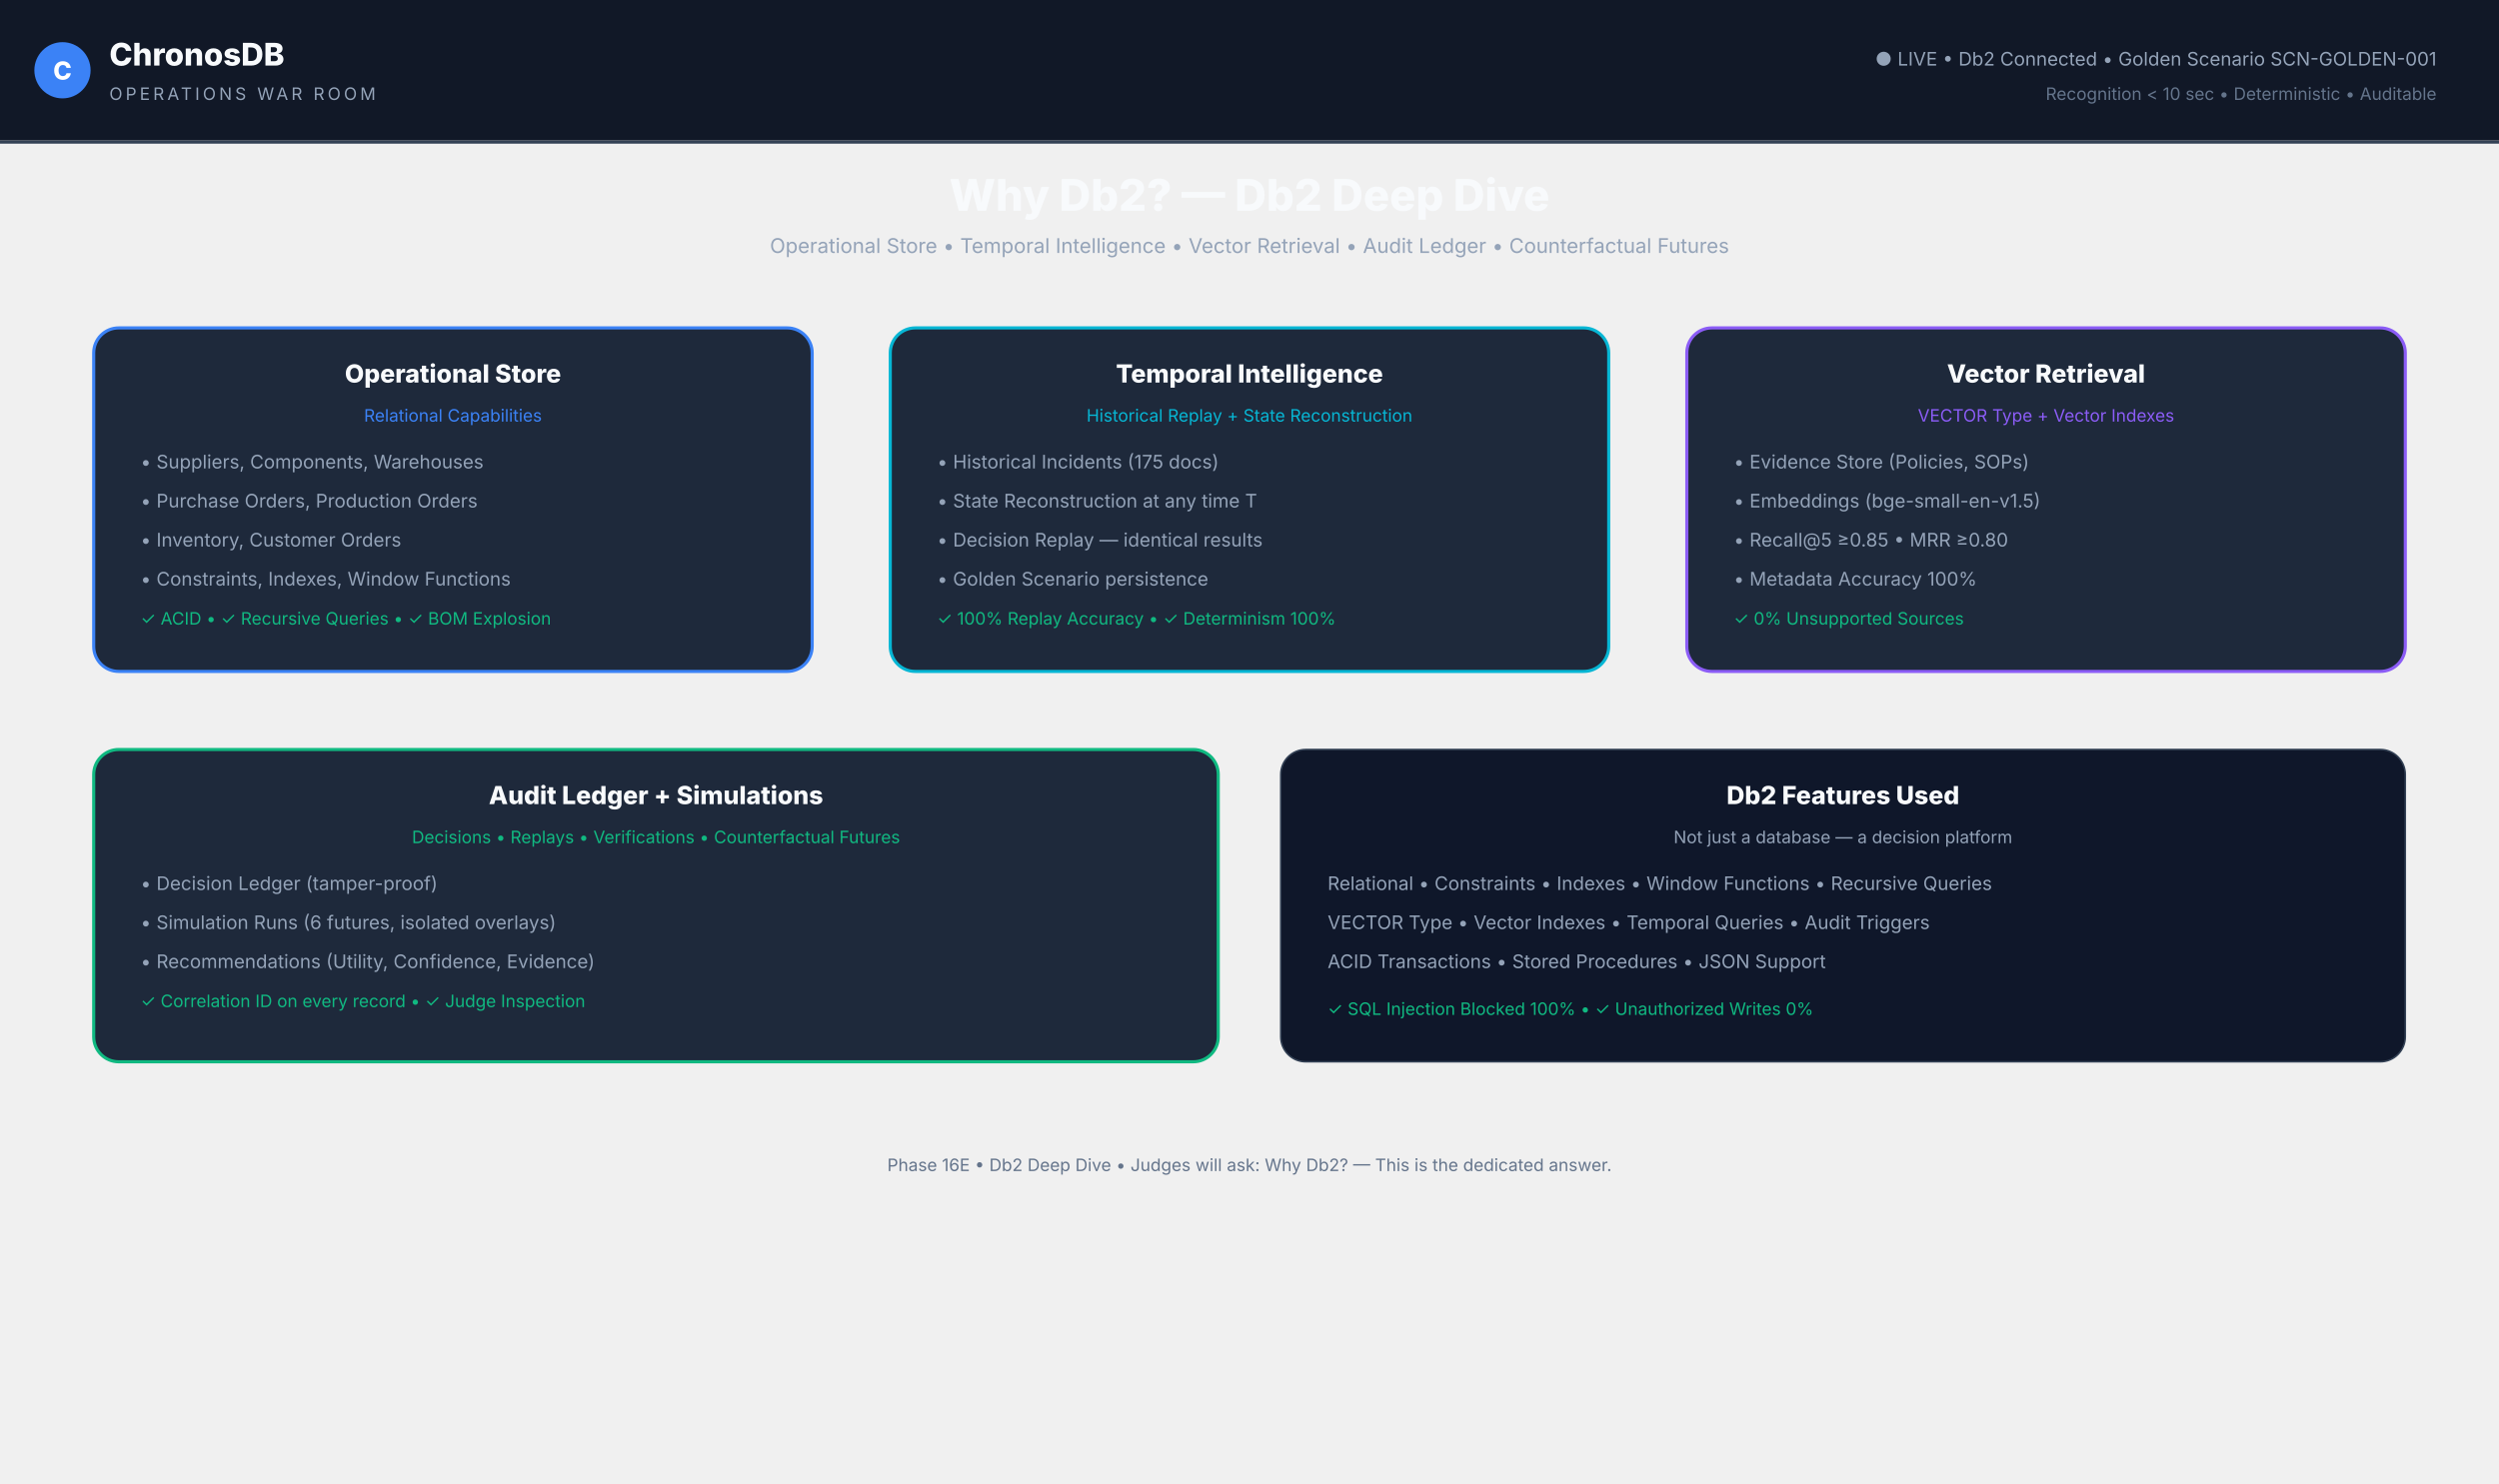
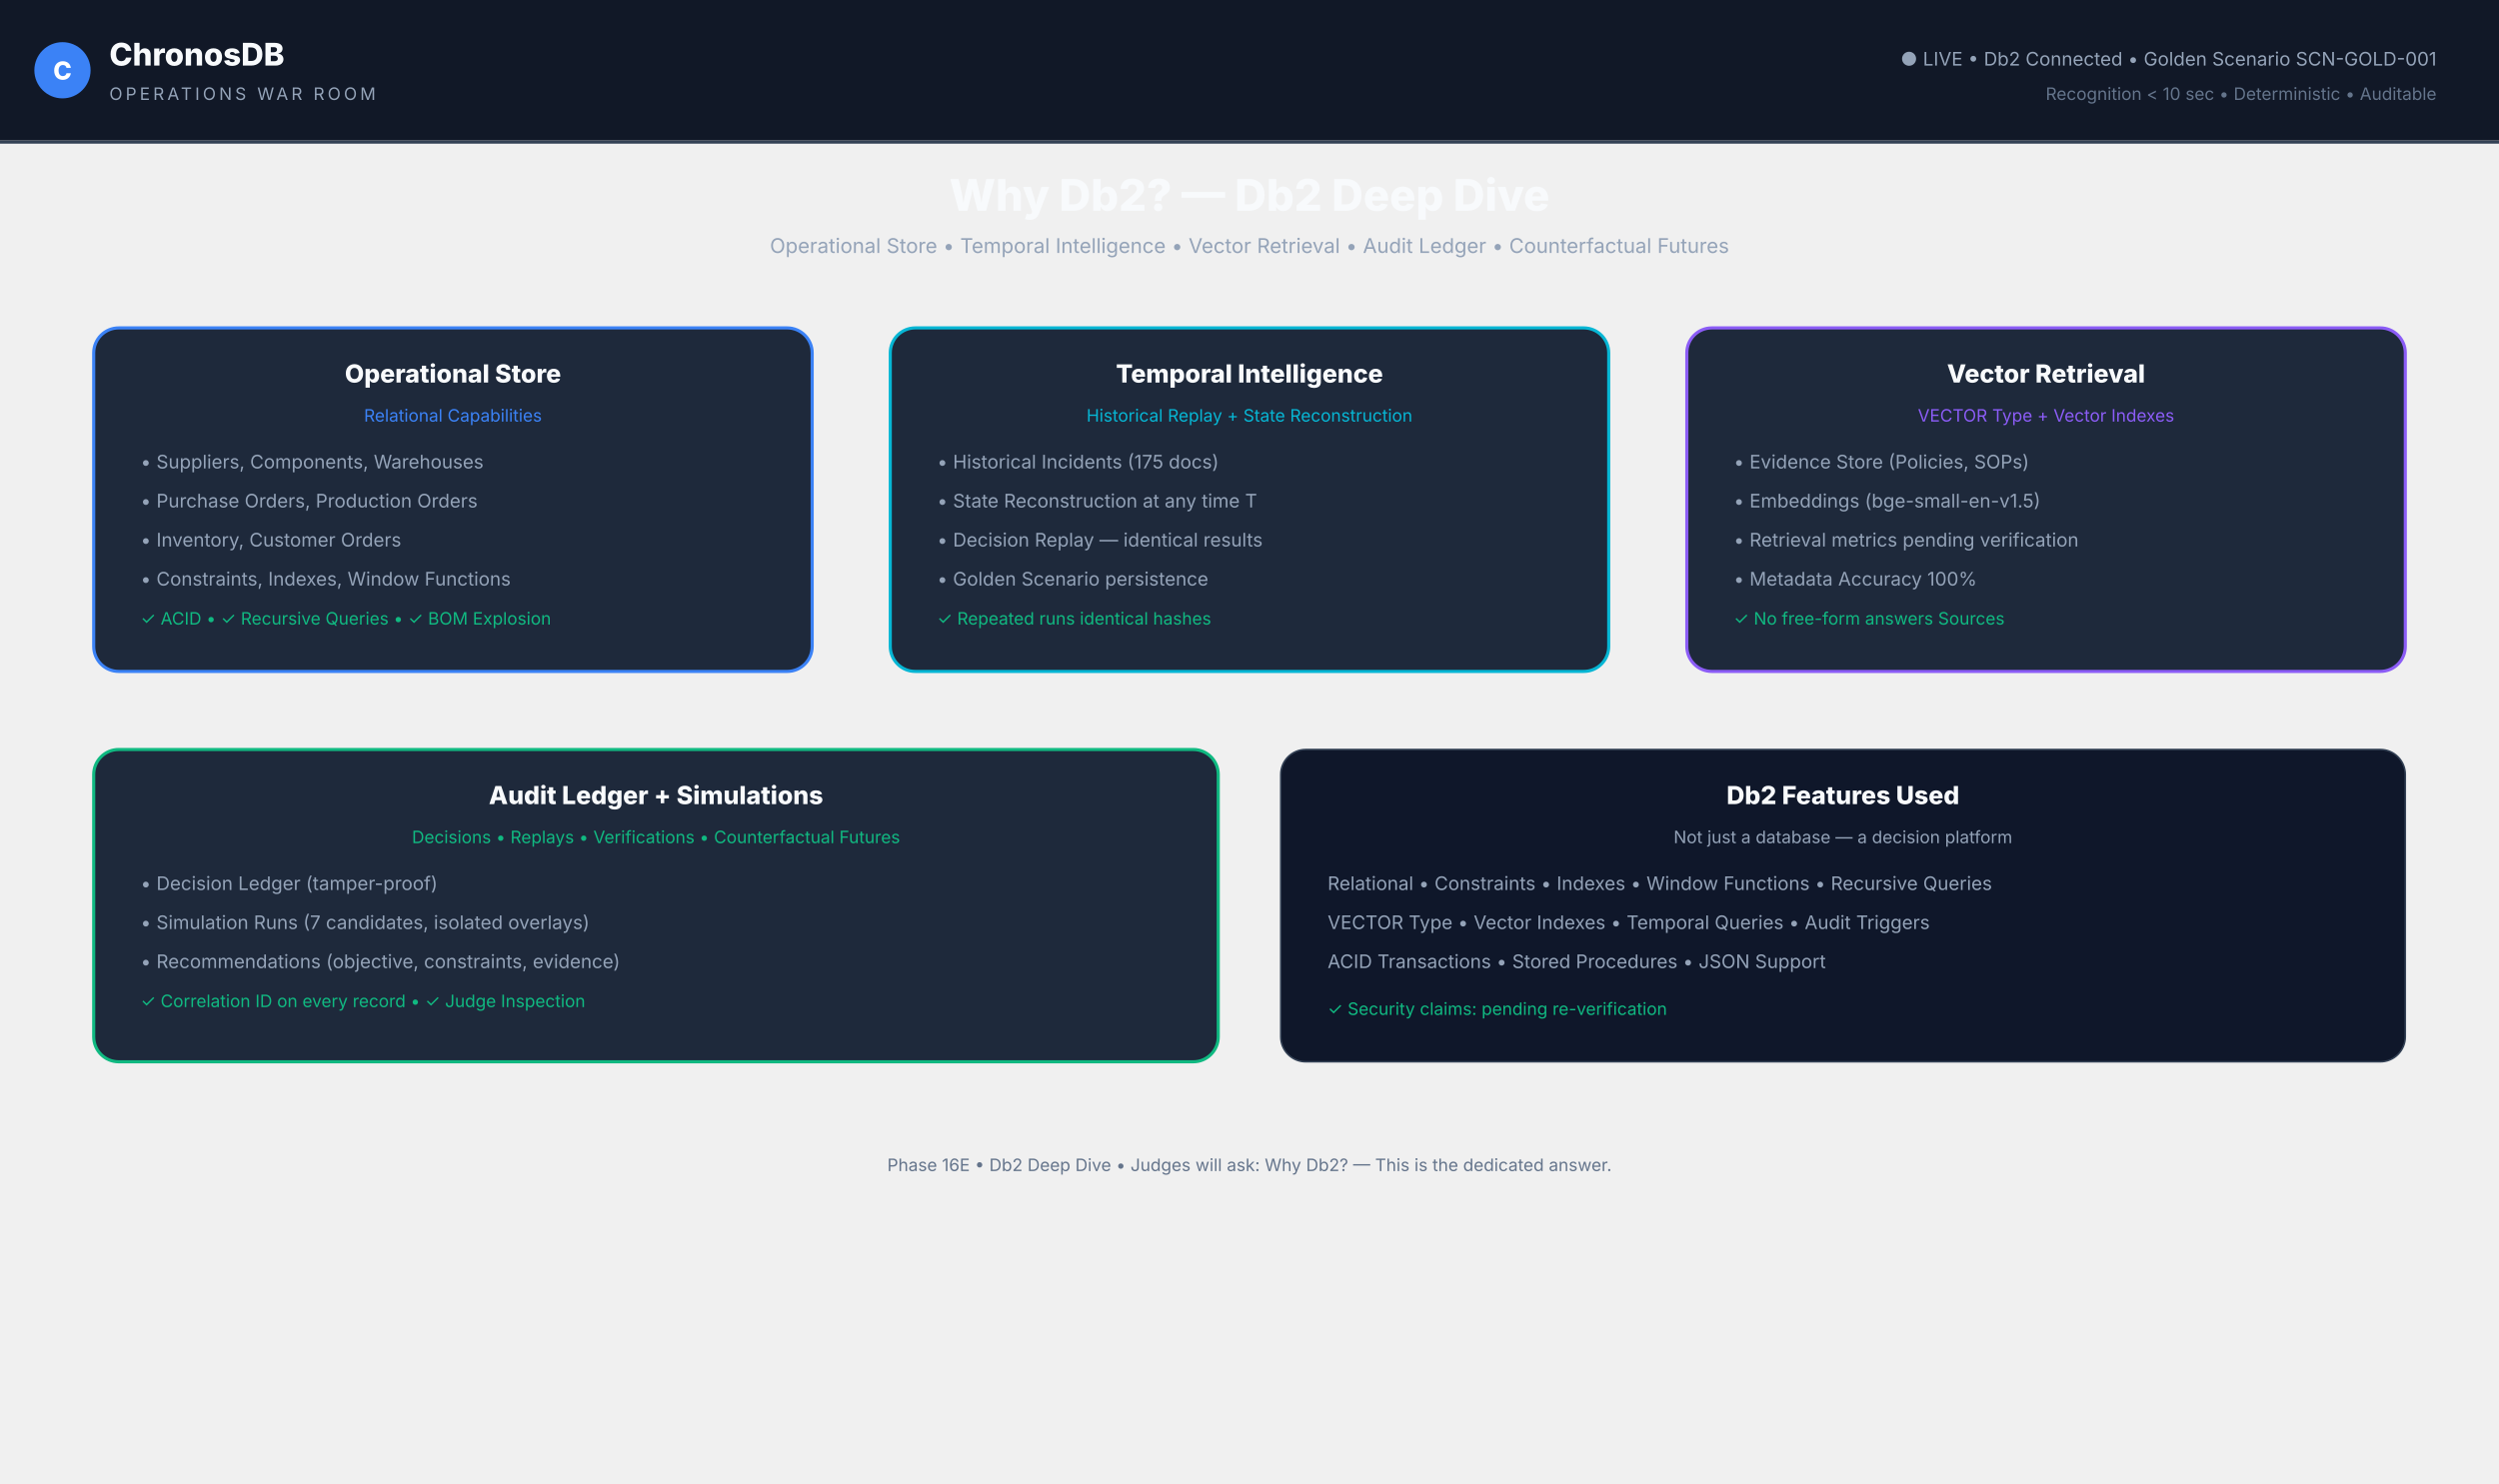
<svg xmlns="http://www.w3.org/2000/svg" width="1600" height="950" viewBox="0 0 1600 950" style="font-family:Inter,system-ui,sans-serif;background:#0B1220">
  <rect x="0" y="0" width="1600" height="90" fill="#111827" />
  <rect x="0" y="90" width="1600" height="2" fill="#334155" />
  <circle cx="40" cy="45" r="18" fill="#3B82F6" />
  <text x="40" y="51" font-size="16" font-weight="800" fill="white" text-anchor="middle">C</text>
  <text x="70" y="42" font-size="20" font-weight="800" fill="#F8FAFC">ChronosDB</text>
  <text x="70" y="64" font-size="11" fill="#94A3B8" letter-spacing="2">OPERATIONS WAR ROOM</text>
-   <text x="1560" y="42" font-size="12" fill="#94A3B8" text-anchor="end">● LIVE  •  Db2 Connected  •  Golden Scenario SCN-GOLDEN-001</text>
+   <text x="1560" y="42" font-size="12" fill="#94A3B8" text-anchor="end">● LIVE  •  Db2 Connected  •  Golden Scenario SCN-GOLD-001</text>
  <text x="1560" y="64" font-size="11" fill="#64748B" text-anchor="end">Recognition &lt; 10 sec  •  Deterministic  •  Auditable</text>
  <text x="800" y="135" font-size="28" font-weight="800" fill="#F8FAFC" text-anchor="middle">Why Db2? — Db2 Deep Dive</text>
  <text x="800" y="162" font-size="13" fill="#94A3B8" text-anchor="middle">Operational Store  •  Temporal Intelligence  •  Vector Retrieval  •  Audit Ledger  •  Counterfactual Futures</text>
  <rect x="60" y="210" width="460" height="220" rx="16" fill="#1E293B" stroke="#3B82F6" stroke-width="2" />
  <text x="290" y="245" font-size="16" font-weight="800" fill="#F8FAFC" text-anchor="middle">Operational Store</text>
  <text x="290" y="270" font-size="11" fill="#3B82F6" text-anchor="middle">Relational Capabilities</text>
  <text x="90" y="300" font-size="12" fill="#94A3B8">• Suppliers, Components, Warehouses</text>
  <text x="90" y="325" font-size="12" fill="#94A3B8">• Purchase Orders, Production Orders</text>
  <text x="90" y="350" font-size="12" fill="#94A3B8">• Inventory, Customer Orders</text>
  <text x="90" y="375" font-size="12" fill="#94A3B8">• Constraints, Indexes, Window Functions</text>
  <text x="90" y="400" font-size="11" fill="#10B981">✓ ACID  •  ✓ Recursive Queries  •  ✓ BOM Explosion</text>
  <rect x="570" y="210" width="460" height="220" rx="16" fill="#1E293B" stroke="#06B6D4" stroke-width="2" />
  <text x="800" y="245" font-size="16" font-weight="800" fill="#F8FAFC" text-anchor="middle">Temporal Intelligence</text>
  <text x="800" y="270" font-size="11" fill="#06B6D4" text-anchor="middle">Historical Replay + State Reconstruction</text>
  <text x="600" y="300" font-size="12" fill="#94A3B8">• Historical Incidents (175 docs)</text>
  <text x="600" y="325" font-size="12" fill="#94A3B8">• State Reconstruction at any time T</text>
  <text x="600" y="350" font-size="12" fill="#94A3B8">• Decision Replay — identical results</text>
  <text x="600" y="375" font-size="12" fill="#94A3B8">• Golden Scenario persistence</text>
-   <text x="600" y="400" font-size="11" fill="#10B981">✓ 100% Replay Accuracy  •  ✓ Determinism 100%</text>
+   <text x="600" y="400" font-size="11" fill="#10B981">✓ Repeated runs identical hashes</text>
  <rect x="1080" y="210" width="460" height="220" rx="16" fill="#1E293B" stroke="#8B5CF6" stroke-width="2" />
  <text x="1310" y="245" font-size="16" font-weight="800" fill="#F8FAFC" text-anchor="middle">Vector Retrieval</text>
  <text x="1310" y="270" font-size="11" fill="#8B5CF6" text-anchor="middle">VECTOR Type + Vector Indexes</text>
  <text x="1110" y="300" font-size="12" fill="#94A3B8">• Evidence Store (Policies, SOPs)</text>
  <text x="1110" y="325" font-size="12" fill="#94A3B8">• Embeddings (bge-small-en-v1.5)</text>
-   <text x="1110" y="350" font-size="12" fill="#94A3B8">• Recall@5 ≥0.85  •  MRR ≥0.80</text>
+   <text x="1110" y="350" font-size="12" fill="#94A3B8">• Retrieval metrics pending verification</text>
  <text x="1110" y="375" font-size="12" fill="#94A3B8">• Metadata Accuracy 100%</text>
-   <text x="1110" y="400" font-size="11" fill="#10B981">✓ 0% Unsupported Sources</text>
+   <text x="1110" y="400" font-size="11" fill="#10B981">✓ No free-form answers Sources</text>
  <rect x="60" y="480" width="720" height="200" rx="16" fill="#1E293B" stroke="#10B981" stroke-width="2" />
  <text x="420" y="515" font-size="16" font-weight="800" fill="#F8FAFC" text-anchor="middle">Audit Ledger + Simulations</text>
  <text x="420" y="540" font-size="11" fill="#10B981" text-anchor="middle">Decisions • Replays • Verifications • Counterfactual Futures</text>
  <text x="90" y="570" font-size="12" fill="#94A3B8">• Decision Ledger (tamper-proof)</text>
-   <text x="90" y="595" font-size="12" fill="#94A3B8">• Simulation Runs (6 futures, isolated overlays)</text>
-   <text x="90" y="620" font-size="12" fill="#94A3B8">• Recommendations (Utility, Confidence, Evidence)</text>
+   <text x="90" y="595" font-size="12" fill="#94A3B8">• Simulation Runs (7 candidates, isolated overlays)</text>
+   <text x="90" y="620" font-size="12" fill="#94A3B8">• Recommendations (objective, constraints, evidence)</text>
  <text x="90" y="645" font-size="11" fill="#10B981">✓ Correlation ID on every record  •  ✓ Judge Inspection</text>
  <rect x="820" y="480" width="720" height="200" rx="16" fill="#0F172A" stroke="#334155" />
  <text x="1180" y="515" font-size="16" font-weight="800" fill="#F8FAFC" text-anchor="middle">Db2 Features Used</text>
  <text x="1180" y="540" font-size="11" fill="#94A3B8" text-anchor="middle">Not just a database — a decision platform</text>
  <text x="850" y="570" font-size="12" fill="#94A3B8">Relational  •  Constraints  •  Indexes  •  Window Functions  •  Recursive Queries</text>
  <text x="850" y="595" font-size="12" fill="#94A3B8">VECTOR Type  •  Vector Indexes  •  Temporal Queries  •  Audit Triggers</text>
  <text x="850" y="620" font-size="12" fill="#94A3B8">ACID Transactions  •  Stored Procedures  •  JSON Support</text>
-   <text x="850" y="650" font-size="11" fill="#10B981">✓ SQL Injection Blocked 100%  •  ✓ Unauthorized Writes 0%</text>
+   <text x="850" y="650" font-size="11" fill="#10B981">✓ Security claims: pending re-verification</text>
  <text x="800" y="750" font-size="11" fill="#64748B" text-anchor="middle">Phase 16E  •  Db2 Deep Dive  •  Judges will ask: Why Db2? — This is the dedicated answer.</text>
</svg>
